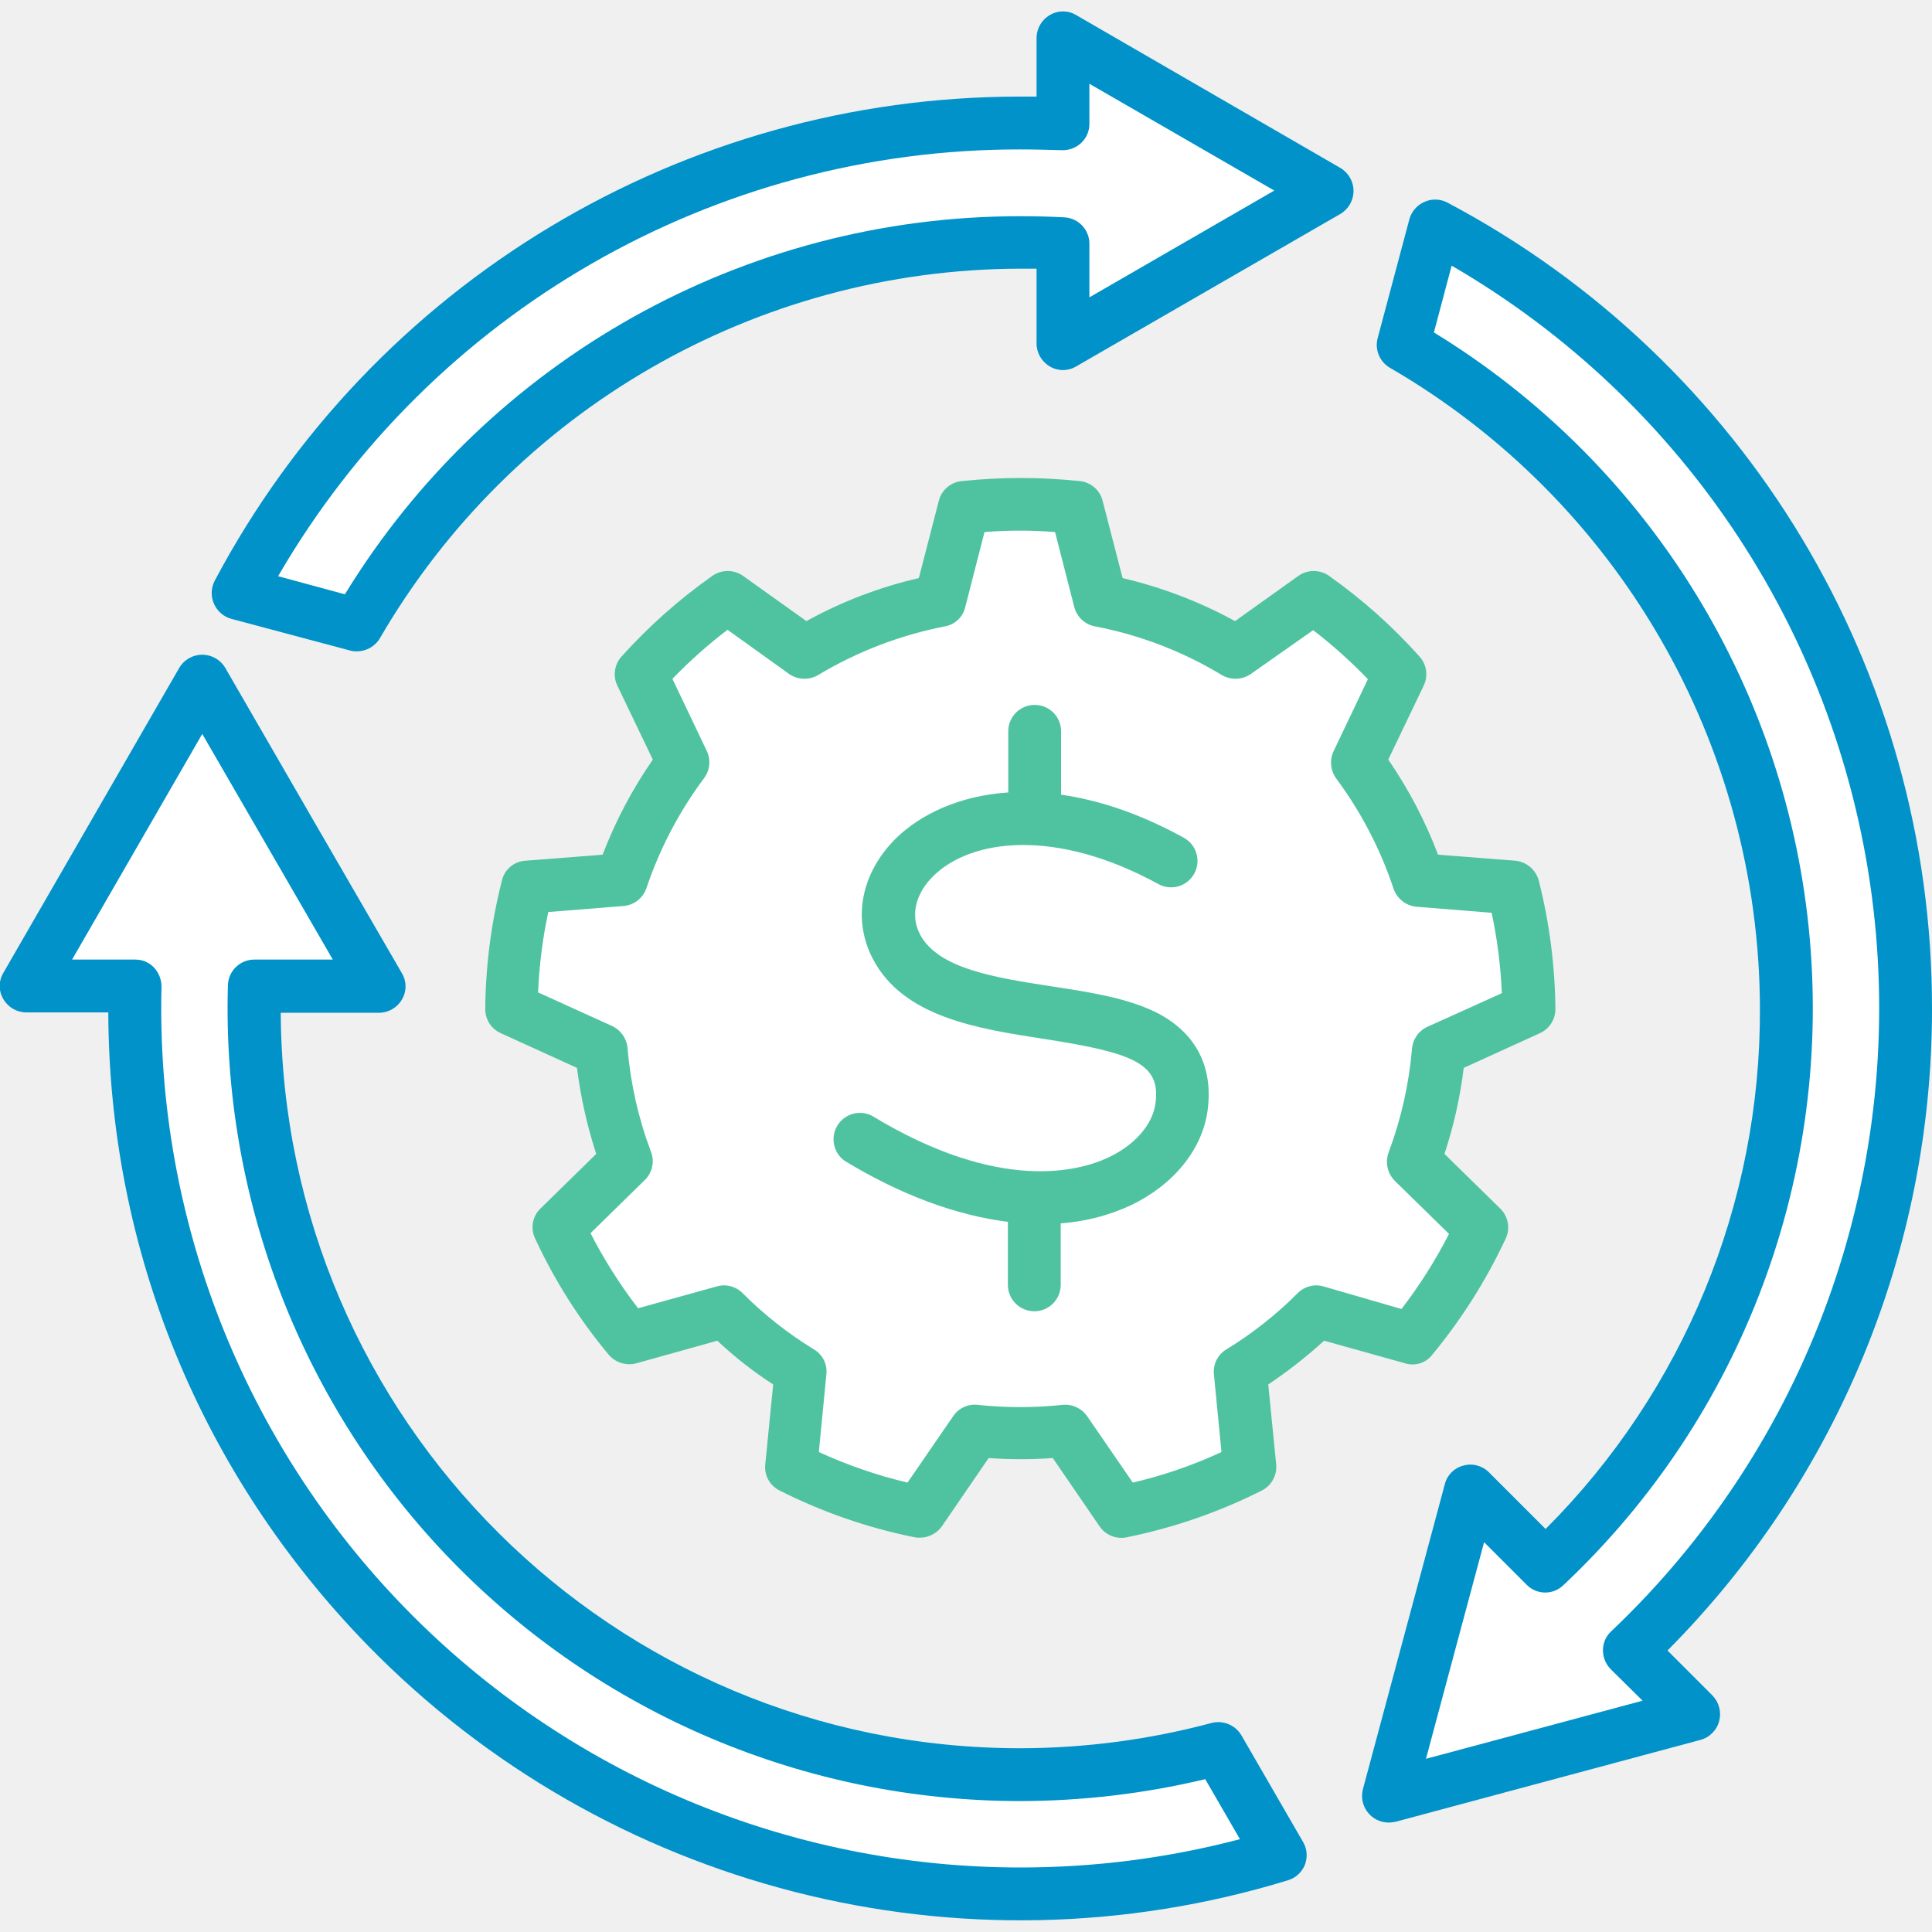
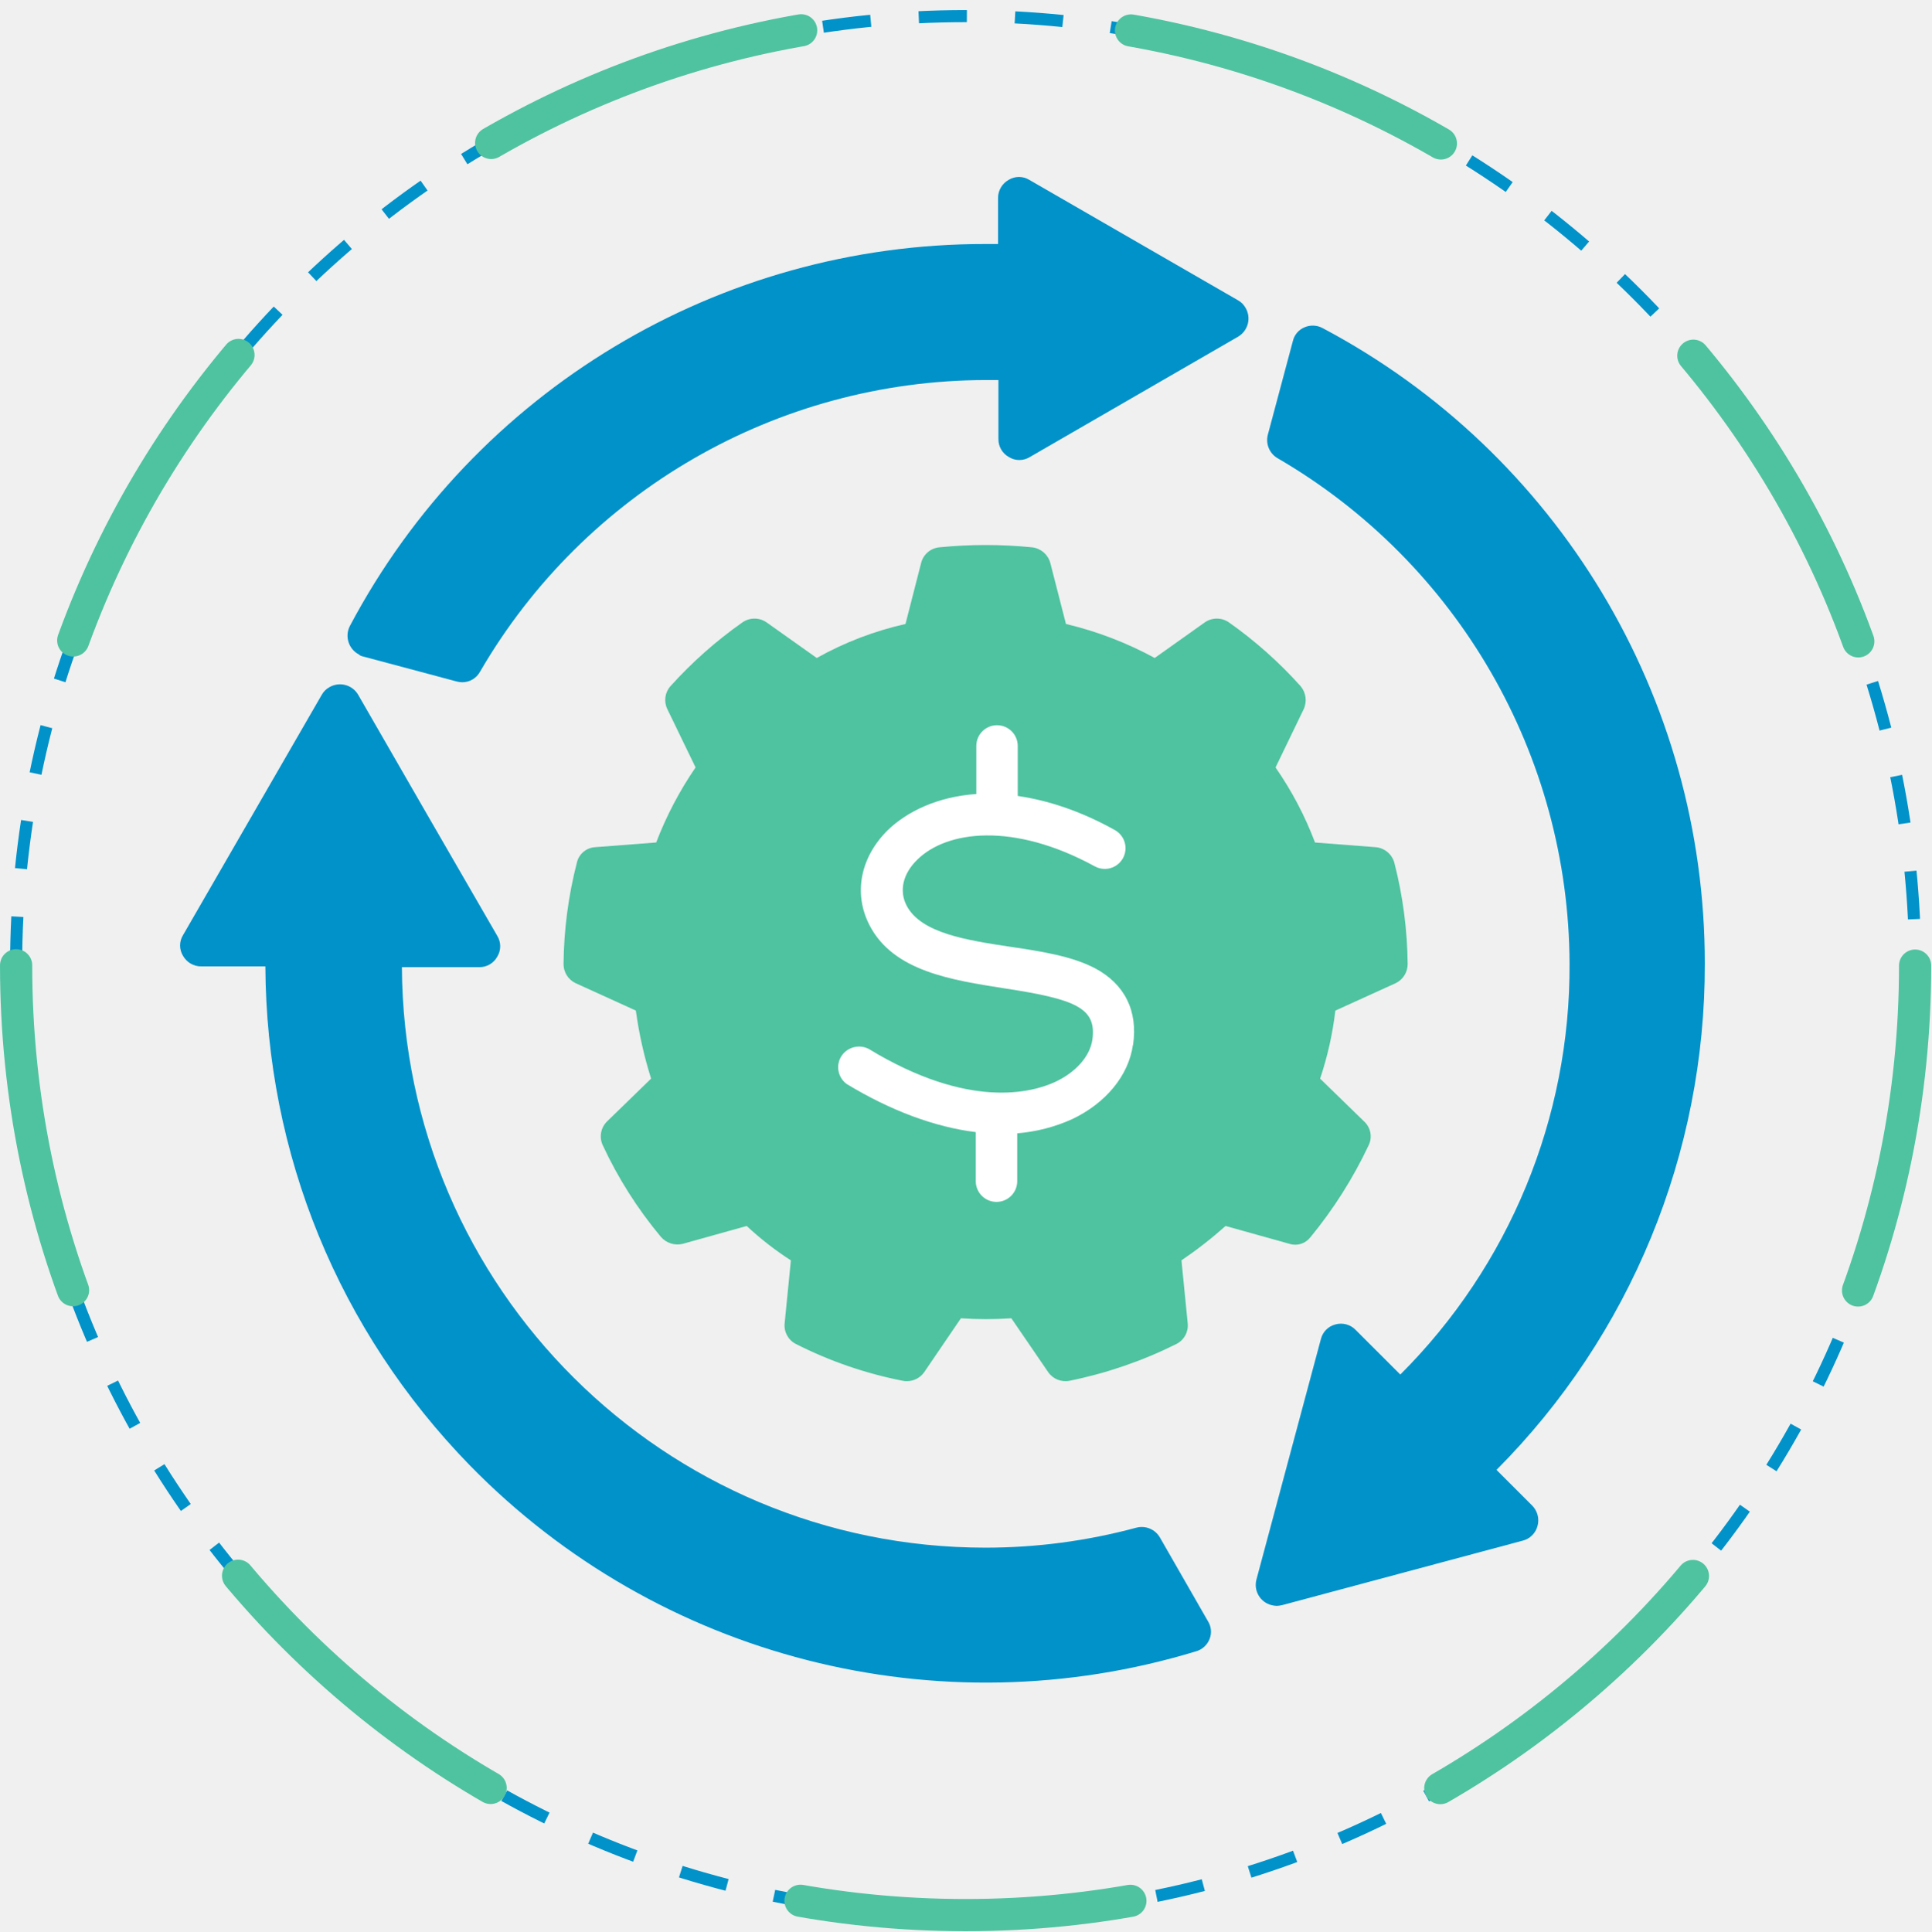
- <svg xmlns="http://www.w3.org/2000/svg" id="Layer_1" data-name="Layer 1" viewBox="0 0 512 512">
+ <svg xmlns="http://www.w3.org/2000/svg" id="Layer_1" data-name="Layer 1" viewBox="0 0 1078.92 1078.92">
  <defs>
-     <style>.cls-1{fill:#0092c9;}.cls-2{fill:#fff;}.cls-3{fill:#4fc3a0;}</style>
+     <style>.cls-1{fill:#0092c9;}.cls-2{fill:#4fc3a0;}.cls-3{fill:#fff;}.cls-4,.cls-5{fill:none;stroke-miterlimit:10;}.cls-4{stroke:#0092c9;stroke-width:6.75px;stroke-dasharray:26.89 26.89;}.cls-5{stroke:#4fc3a0;stroke-linecap:round;stroke-width:17.99px;stroke-dasharray:185.21 185.21;}</style>
  </defs>
-   <path class="cls-1" d="M329,459.9a7.13,7.13,0,0,0-7.9-3.3,197.15,197.15,0,0,1-50.7,6.7,195.93,195.93,0,0,1-196-194.9h26a7.05,7.05,0,0,0,6.1-3.5,6.77,6.77,0,0,0,0-7L83.1,217.5,59.7,177a7.07,7.07,0,0,0-12.2,0L.9,257.8a6.77,6.77,0,0,0,0,7A7.05,7.05,0,0,0,7,268.3H28.7c.2,63,24.5,122.3,68.7,167.7a241.9,241.9,0,0,0,243.9,62.3,7,7,0,0,0,4.5-4.1,6.92,6.92,0,0,0-.5-6.1Z" />
-   <path class="cls-2" d="M270.3,494.9A227.64,227.64,0,0,1,42.8,261.5a7.44,7.44,0,0,0-2-5.1,6.72,6.72,0,0,0-5-2.1H19.1l34.5-59.8,34.6,59.8H67.4a7,7,0,0,0-7,6.8A210.07,210.07,0,0,0,270.3,477.3a212.68,212.68,0,0,0,49.1-5.8l9.2,15.9a227.93,227.93,0,0,1-58.3,7.5Z" />
-   <path class="cls-1" d="M512,267.2A241.35,241.35,0,0,0,383.6,53.7a6.88,6.88,0,0,0-6.1-.2,7.06,7.06,0,0,0-4,4.6l-8.4,31.5a7,7,0,0,0,3.3,7.9,196.83,196.83,0,0,1,98,169.7,194,194,0,0,1-56.8,138l-15-15a6.9,6.9,0,0,0-6.8-1.8,6.77,6.77,0,0,0-4.9,4.9c-7.5,28-14.3,53.3-21.7,80.8A7.07,7.07,0,0,0,368,483a11,11,0,0,0,1.8-.2l80.8-21.7a7,7,0,0,0,5-5,7.13,7.13,0,0,0-1.8-6.8l-11.9-11.9A240.8,240.8,0,0,0,512,267.2Z" />
-   <path class="cls-2" d="M426.9,442.4l8.4,8.3-57.4,15.4c5.2-19.3,10.1-37.8,15.4-57.4L404.6,420a6.91,6.91,0,0,0,9.7.1A209.9,209.9,0,0,0,380,88.1l4.7-17.7A227.52,227.52,0,0,1,427,432.3a6.82,6.82,0,0,0-2.2,5,7.18,7.18,0,0,0,2.1,5.1Z" />
-   <path class="cls-1" d="M61.3,164l31.5,8.4a5.54,5.54,0,0,0,1.8.2,7.05,7.05,0,0,0,6.1-3.5A196.73,196.73,0,0,1,270.4,71.2h4.3V91a7.05,7.05,0,0,0,3.5,6.1,6.77,6.77,0,0,0,7,0l70-40.4a7.07,7.07,0,0,0,0-12.2L285.2,4a6.77,6.77,0,0,0-7,0,7.05,7.05,0,0,0-3.5,6.1V25.6h-4.3A241.45,241.45,0,0,0,56.9,153.9,7.1,7.1,0,0,0,61.3,164Z" />
-   <path class="cls-2" d="M270.3,39.6c3.7,0,7.4.1,11,.2a7.15,7.15,0,0,0,5.2-1.9,6.87,6.87,0,0,0,2.2-5.1V22.2l49,28.3-49,28.3V64.6a7,7,0,0,0-6.6-7q-5.4-.3-11.7-.3a209.68,209.68,0,0,0-179,100.2l-17.7-4.8A227,227,0,0,1,270.3,39.6Z" />
-   <path class="cls-3" d="M379.5,359.1A144.62,144.62,0,0,0,399,328.3a7,7,0,0,0-1.4-8l-14.8-14.5a117.59,117.59,0,0,0,5.1-22.8l20.2-9.2a7,7,0,0,0,4.1-6.4,144.08,144.08,0,0,0-4.4-34,7.15,7.15,0,0,0-6.2-5.3l-20.5-1.6a118.64,118.64,0,0,0-13.2-25.2l9.4-19.6a7,7,0,0,0-1.1-7.7,143.08,143.08,0,0,0-24-21.4,7.07,7.07,0,0,0-8.1,0l-16.8,12a118.4,118.4,0,0,0-29.8-11.4l-5.3-20.5a6.93,6.93,0,0,0-6-5.2,149.8,149.8,0,0,0-31.4,0,6.93,6.93,0,0,0-6,5.2l-5.3,20.5a114.72,114.72,0,0,0-29.8,11.4l-16.8-12a7.07,7.07,0,0,0-8.1,0A143.23,143.23,0,0,0,164.7,174a7,7,0,0,0-1.1,7.7l9.4,19.6a119,119,0,0,0-13.3,25.2l-20.5,1.6a6.8,6.8,0,0,0-6.2,5.3,142.74,142.74,0,0,0-4.4,34,6.94,6.94,0,0,0,4.1,6.4l20.2,9.2a125.45,125.45,0,0,0,5.1,22.8l-14.8,14.5a6.89,6.89,0,0,0-1.4,7.9A139.43,139.43,0,0,0,161.3,359a7.19,7.19,0,0,0,7.3,2.3l21.5-6a103.59,103.59,0,0,0,14.8,11.6l-2.1,21.2a6.87,6.87,0,0,0,3.8,6.9,140.83,140.83,0,0,0,35.8,12.4,6.6,6.6,0,0,0,1.4.1,7.16,7.16,0,0,0,5.8-3L262,386.4a120.57,120.57,0,0,0,17,0l12.4,18.1a7,7,0,0,0,7.2,2.9A142,142,0,0,0,334.4,395a7,7,0,0,0,3.8-6.9l-2.1-21.2a128.14,128.14,0,0,0,14.8-11.6l21.5,6a6.57,6.57,0,0,0,7.1-2.2Z" />
-   <path class="cls-2" d="M350.7,340.9a6.9,6.9,0,0,0-6.8,1.8A100.87,100.87,0,0,1,325,357.6a6.88,6.88,0,0,0-3.3,6.6l2,20.6a120.89,120.89,0,0,1-23.5,8.1l-12.1-17.6a7.06,7.06,0,0,0-6.5-3,105.77,105.77,0,0,1-22.5,0,6.87,6.87,0,0,0-6.5,3l-12.1,17.6a125.66,125.66,0,0,1-23.5-8.1l2-20.6a6.79,6.79,0,0,0-3.3-6.6,100.87,100.87,0,0,1-18.9-14.9,6.9,6.9,0,0,0-6.8-1.8l-20.9,5.8a128.53,128.53,0,0,1-12.6-19.9l14.4-14.1a6.94,6.94,0,0,0,1.6-7.5,102.65,102.65,0,0,1-6.2-27.5,7.14,7.14,0,0,0-4.1-5.8L142.6,263a126.63,126.63,0,0,1,2.7-21.3l19.9-1.6a7,7,0,0,0,6.1-4.7,104.49,104.49,0,0,1,15.3-29.2,7,7,0,0,0,.7-7.2l-9.1-19.1a128,128,0,0,1,14.6-13l16.3,11.7a7.16,7.16,0,0,0,7.7.3A104.12,104.12,0,0,1,250.4,166a6.75,6.75,0,0,0,5.4-5.1l5.1-19.9a116.75,116.75,0,0,1,18.7,0l5.1,19.9a7,7,0,0,0,5.5,5.1,101.88,101.88,0,0,1,33.6,12.9,7.16,7.16,0,0,0,7.7-.3L348,167a128.07,128.07,0,0,1,14.5,13l-9.1,19.1a7.18,7.18,0,0,0,.7,7.2,104.2,104.2,0,0,1,15.2,29.2,7.13,7.13,0,0,0,6.1,4.8l19.9,1.6a126.63,126.63,0,0,1,2.7,21.3l-19.7,8.9a7,7,0,0,0-4.1,5.8,103.52,103.52,0,0,1-6.2,27.5,7.17,7.17,0,0,0,1.6,7.5L384,327a128.53,128.53,0,0,1-12.6,19.9Z" />
-   <path class="cls-3" d="M320,294.5c-1.5,10.3-9.1,19.6-20.5,25a53.09,53.09,0,0,1-18.4,4.7v16.3a7,7,0,0,1-14,0V323.8c-13.6-1.7-28.4-7.1-43.3-16.2a7,7,0,0,1,7.3-11.9c33.9,20.6,55,14.6,62.5,11.1,7.1-3.3,11.8-8.7,12.6-14.3,1.5-10.6-5.7-13.5-29.7-17.2-17.4-2.7-37.1-5.7-45.2-21.2-5.5-10.6-3.1-22.8,6.2-32,6.4-6.2,16.5-11.2,29.7-12.1V193.8a7,7,0,0,1,14,0v16.8c9.8,1.4,20.7,4.9,32.5,11.4a7,7,0,1,1-6.7,12.3c-27.4-15-49.7-11.9-59.6-2.2-4.8,4.7-6.2,10.5-3.6,15.5,4.8,9.2,20.1,11.5,34.9,13.8,10.6,1.6,20.6,3.2,28.3,7.2,10.1,5.4,14.6,14.3,13,25.9Z" />
+   <path class="cls-1" d="M647.41,860a11.76,11.76,0,0,0-13.11-5.46A323.49,323.49,0,0,1,550,865.72c-179.3,0-325.18-144.79-326.06-324.31h43.24a11.32,11.32,0,0,0,10.05-5.89,11.07,11.07,0,0,0,0-11.58l-38.87-67.26L199.49,389.2a11.74,11.74,0,0,0-16.16-4.15,10.88,10.88,0,0,0-4.15,4.15L101.66,523.51a11,11,0,0,0,0,11.57,11.56,11.56,0,0,0,10,5.9h36C148.17,645.8,188.58,744.51,262,819.86A403.15,403.15,0,0,0,667.72,923.59a11.47,11.47,0,0,0,7.42-6.77,11,11,0,0,0-.87-10Z" transform="translate(0.59 -1.08)" />
+   <path class="cls-1" d="M549.79,918.35c-209.22,0-378.69-169.69-378.69-378.9,0-3.06,0-6.33.22-9.39a12.64,12.64,0,0,0-3.27-8.52,12,12,0,0,0-8.3-3.49h-28l57.44-99.59,57.65,99.59h-34.5A11.61,11.61,0,0,0,200.8,529.4C195.13,722.24,346.91,883.19,540,888.87c3.28,0,6.77.22,10,.22a355.47,355.47,0,0,0,81.67-9.61L647,905.9a385,385,0,0,1-97.18,12.45Z" transform="translate(0.59 -1.08)" />
+   <path class="cls-1" d="M951.84,539.45a401.45,401.45,0,0,0-213.58-355.1,11.61,11.61,0,0,0-10-.44,11,11,0,0,0-6.55,7.65l-14,52.41a11.75,11.75,0,0,0,5.46,13.1A328,328,0,0,1,876.28,539.45,321.87,321.87,0,0,1,781.72,769l-24.9-24.89A11.43,11.43,0,0,0,745.46,741a11.23,11.23,0,0,0-8.08,8.08c-12.45,46.52-23.8,88.67-36,134.31a11.65,11.65,0,0,0,8.3,14.41,12.73,12.73,0,0,0,3.05.44,14.58,14.58,0,0,0,3.06-.44l134.31-36a11.42,11.42,0,0,0,8.3-8.3,11.69,11.69,0,0,0-3.06-11.36l-19.87-19.87A399.36,399.36,0,0,0,951.84,539.45Z" transform="translate(0.59 -1.08)" />
+   <path class="cls-1" d="M810.32,831l14,13.75-95.65,25.56c8.73-32.11,16.81-62.9,25.55-95.44L773,793.65a11.6,11.6,0,0,0,16.16.22c140.42-132.12,147.19-353.13,15.29-493.56a353.5,353.5,0,0,0-72.29-58.74L740,212.09c180.83,105,242.2,336.53,137.37,517.36a374.84,374.84,0,0,1-67,84.73,11.28,11.28,0,0,0-3.71,8.3A12.28,12.28,0,0,0,810.32,831Z" transform="translate(0.59 -1.08)" />
+   <path class="cls-1" d="M202.12,367.8l52.41,14a12.74,12.74,0,0,0,3.06.44,11.29,11.29,0,0,0,10-5.9A327.3,327.3,0,0,1,550,213.4h7.2v33a11.33,11.33,0,0,0,5.9,10.05,11.05,11.05,0,0,0,11.57,0l116.4-67.26A11.75,11.75,0,0,0,695.23,173a10.78,10.78,0,0,0-4.15-4.14L574.47,101.58a11.07,11.07,0,0,0-11.58,0,11.58,11.58,0,0,0-5.9,10V137.4h-7a401.23,401.23,0,0,0-355.1,213.36,11.85,11.85,0,0,0,5,15.94A4.16,4.16,0,0,0,202.12,367.8Z" transform="translate(0.59 -1.08)" />
+   <path class="cls-1" d="M549.79,160.77c6.11,0,12.23.21,18.34.43a12.56,12.56,0,0,0,8.74-3.06,11.39,11.39,0,0,0,3.71-8.51V131.94L662,179.11l-81.68,46.95V202.48a11.53,11.53,0,0,0-10.92-11.58c-5.89-.43-12.45-.43-19.43-.43A349.66,349.66,0,0,0,252.13,357.1L222.64,349A378.24,378.24,0,0,1,549.79,160.77Z" transform="translate(0.59 -1.08)" />
+   <path class="cls-2" d="M731.49,692.32A246.27,246.27,0,0,0,764,641a11.3,11.3,0,0,0-2.41-13.32l-24.67-24a187.56,187.56,0,0,0,8.51-38l33.63-15.29a11.82,11.82,0,0,0,6.77-10.7,236.25,236.25,0,0,0-7.42-56.56,11.88,11.88,0,0,0-10.26-8.74l-34.07-2.62a192.42,192.42,0,0,0-22.06-41.93l15.72-32.54A12.09,12.09,0,0,0,726,384.39a237.8,237.8,0,0,0-40-35.59,11.82,11.82,0,0,0-13.54,0l-27.95,19.87a200.53,200.53,0,0,0-49.58-19l-8.73-34.07a11.94,11.94,0,0,0-10-8.73,260.06,260.06,0,0,0-52.19,0,11.61,11.61,0,0,0-10,8.73l-8.73,34.07a184.58,184.58,0,0,0-49.58,19l-28-19.87a11.82,11.82,0,0,0-13.54,0A239.19,239.19,0,0,0,374,384.39a11.62,11.62,0,0,0-1.75,12.89L388,429.82a201.93,201.93,0,0,0-22,41.93l-34.07,2.62a11.16,11.16,0,0,0-10.27,8.74,236.75,236.75,0,0,0-7.42,56.56,11.82,11.82,0,0,0,6.77,10.7l33.63,15.29a227.67,227.67,0,0,0,8.52,38l-24.68,24a11.71,11.71,0,0,0-2.4,13.1,233.53,233.53,0,0,0,32.54,51.32A12.27,12.27,0,0,0,380.76,696l35.81-10a174.87,174.87,0,0,0,24.68,19.22l-3.49,35.16a11.61,11.61,0,0,0,6.33,11.57,229.44,229.44,0,0,0,59.62,20.53,8.88,8.88,0,0,0,2.4.22,11.79,11.79,0,0,0,9.61-5l20.53-30.13a203.72,203.72,0,0,0,28.17,0L585,767.66a11.73,11.73,0,0,0,12,4.81,241,241,0,0,0,59.62-20.53,11.61,11.61,0,0,0,6.33-11.57l-3.49-35.16A235.19,235.19,0,0,0,684.1,686l35.81,10a10.59,10.59,0,0,0,11.58-3.71Z" transform="translate(0.59 -1.08)" />
+   <path class="cls-2" d="M683.44,662.18a11.69,11.69,0,0,0-11.36,3.06,173.63,173.63,0,0,1-31.44,24.9,11.45,11.45,0,0,0-5.46,10.92l3.27,34.28a201,201,0,0,1-39.09,13.54l-20.09-29.26a11.76,11.76,0,0,0-10.92-5,177.88,177.88,0,0,1-37.34,0,12,12,0,0,0-10.92,5L500,748.88a201.35,201.35,0,0,1-39.1-13.54l3.28-34.28a11.47,11.47,0,0,0-5.46-10.92,164.29,164.29,0,0,1-31.45-24.9,11.41,11.41,0,0,0-11.35-3.06l-34.73,9.61a193,193,0,0,1-21-33.19l24-23.37a11.45,11.45,0,0,0,2.62-12.45,172.84,172.84,0,0,1-10.26-45.64,12.12,12.12,0,0,0-6.77-9.61L337.3,532.68a190.8,190.8,0,0,1,4.58-35.38l33.2-2.62a11.56,11.56,0,0,0,10-7.86,169.11,169.11,0,0,1,25.56-48.48,11.42,11.42,0,0,0,1.09-12L396.7,394.66A206,206,0,0,1,420.94,373L448,392.47a11.94,11.94,0,0,0,12.88.44,172.66,172.66,0,0,1,55.91-21.4,11.54,11.54,0,0,0,9-8.52l8.51-33.19a182.46,182.46,0,0,1,31,0L573.81,363a11.8,11.8,0,0,0,9.17,8.52,172.49,172.49,0,0,1,55.91,21.4,12,12,0,0,0,12.88-.44l27.52-19.21a203.07,203.07,0,0,1,24,21.62l-15.06,31.66a12.4,12.4,0,0,0,1.09,12A180.3,180.3,0,0,1,714.67,487a12.08,12.08,0,0,0,10.05,8.08l33.19,2.62a242.06,242.06,0,0,1,4.59,35.38L729.74,548a11.25,11.25,0,0,0-6.77,9.61,171.3,171.3,0,0,1-10.26,45.64,11.87,11.87,0,0,0,2.62,12.45l24,23.36a211.92,211.92,0,0,1-21,33.2Z" transform="translate(0.59 -1.08)" />
+   <path class="cls-3" d="M632.34,584.87c-2.4,17-15.07,32.54-34.07,41.5a92.76,92.76,0,0,1-30.57,7.86v27.08a11.58,11.58,0,0,1-23.15,0V633.57c-22.72-2.83-47.18-11.79-72.07-26.86a11.57,11.57,0,0,1-2.62-16.16,11.8,11.8,0,0,1,14.85-3.49c56.34,34.28,91.5,24.24,104,18.56,11.79-5.46,19.66-14.41,21-23.8,2.4-17.69-9.39-22.5-49.36-28.61-29-4.59-61.8-9.39-75.12-35.16-9.18-17.69-5.25-38,10.26-53.29,10.7-10.26,27.52-18.56,49.36-20.09V417.81a11.57,11.57,0,1,1,23.14,0v27.95c16.38,2.4,34.51,8.08,54.16,19a11.58,11.58,0,1,1-11.13,20.31c-45.65-24.9-82.77-19.87-99.15-3.71-8.08,7.86-10.27,17.47-5.9,25.77,8.08,15.28,33.42,19.22,58.09,22.93,17.69,2.62,34.29,5.24,47.17,12,16.38,8.74,24,23.59,21.19,42.8Z" transform="translate(0.59 -1.08)" />
+   <circle class="cls-4" cx="539.46" cy="539.46" r="530.46" />
+   <circle class="cls-5" cx="539.46" cy="539.46" r="530.46" />
</svg>
